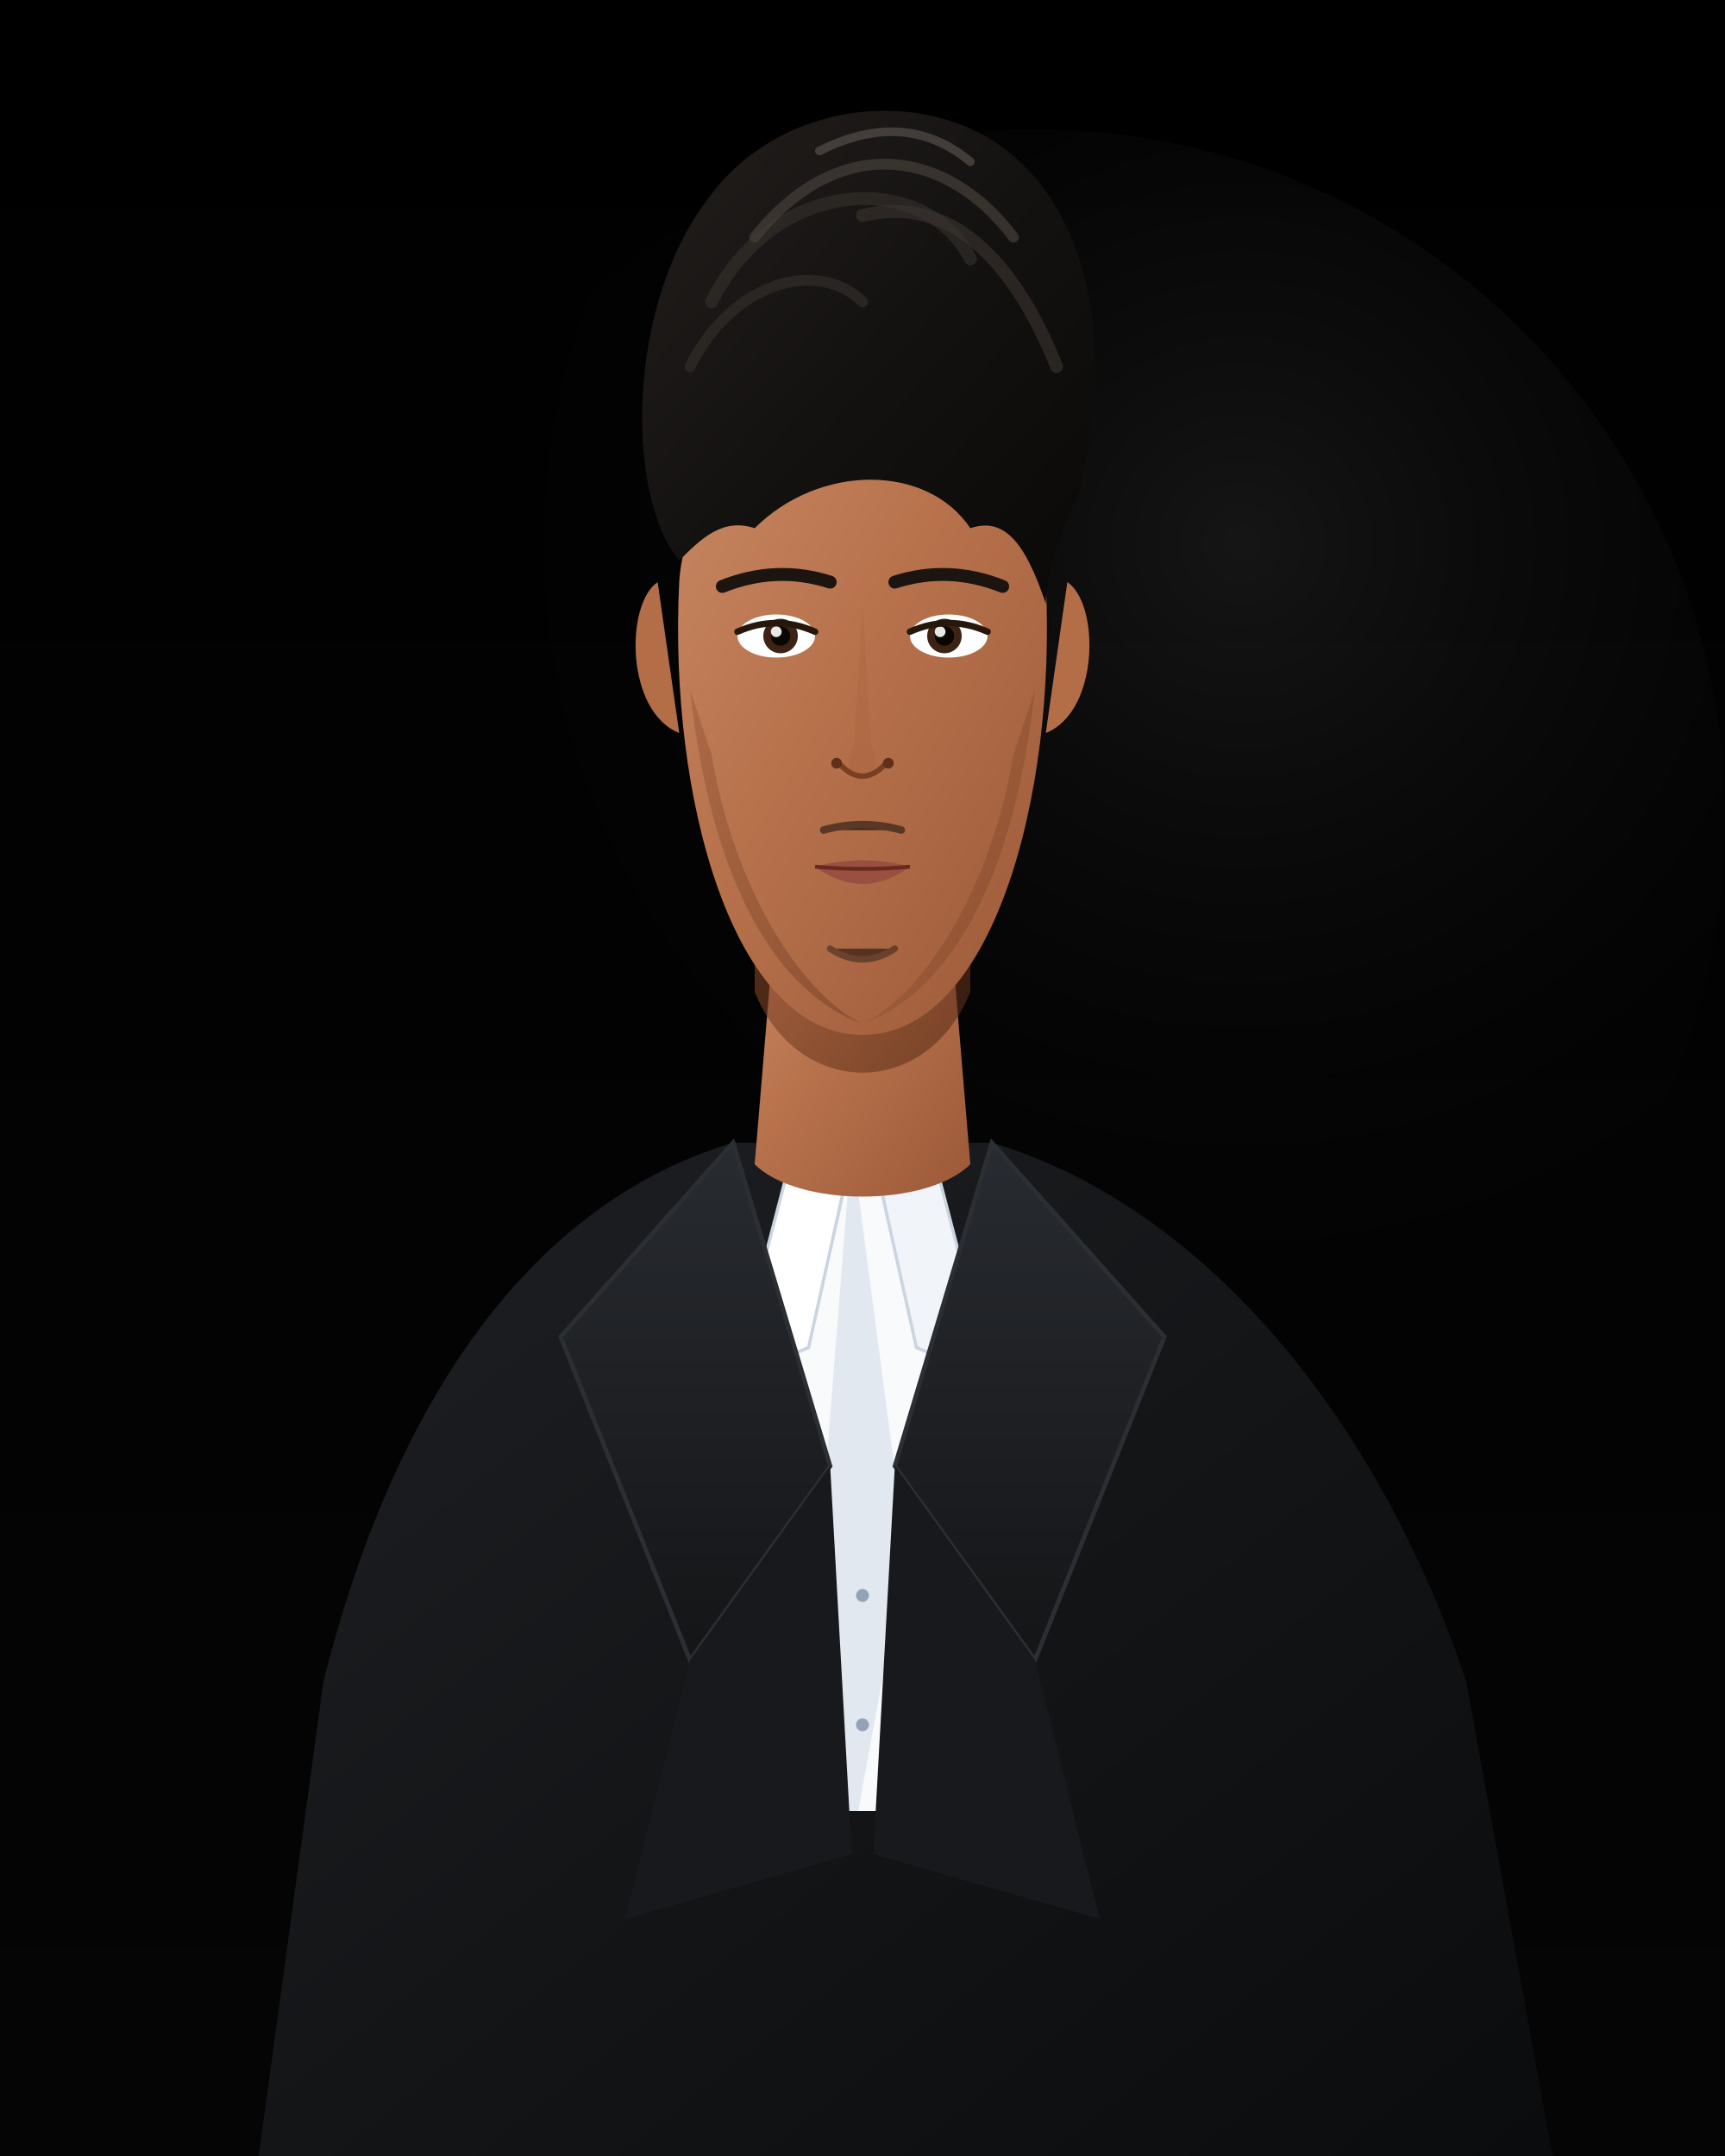
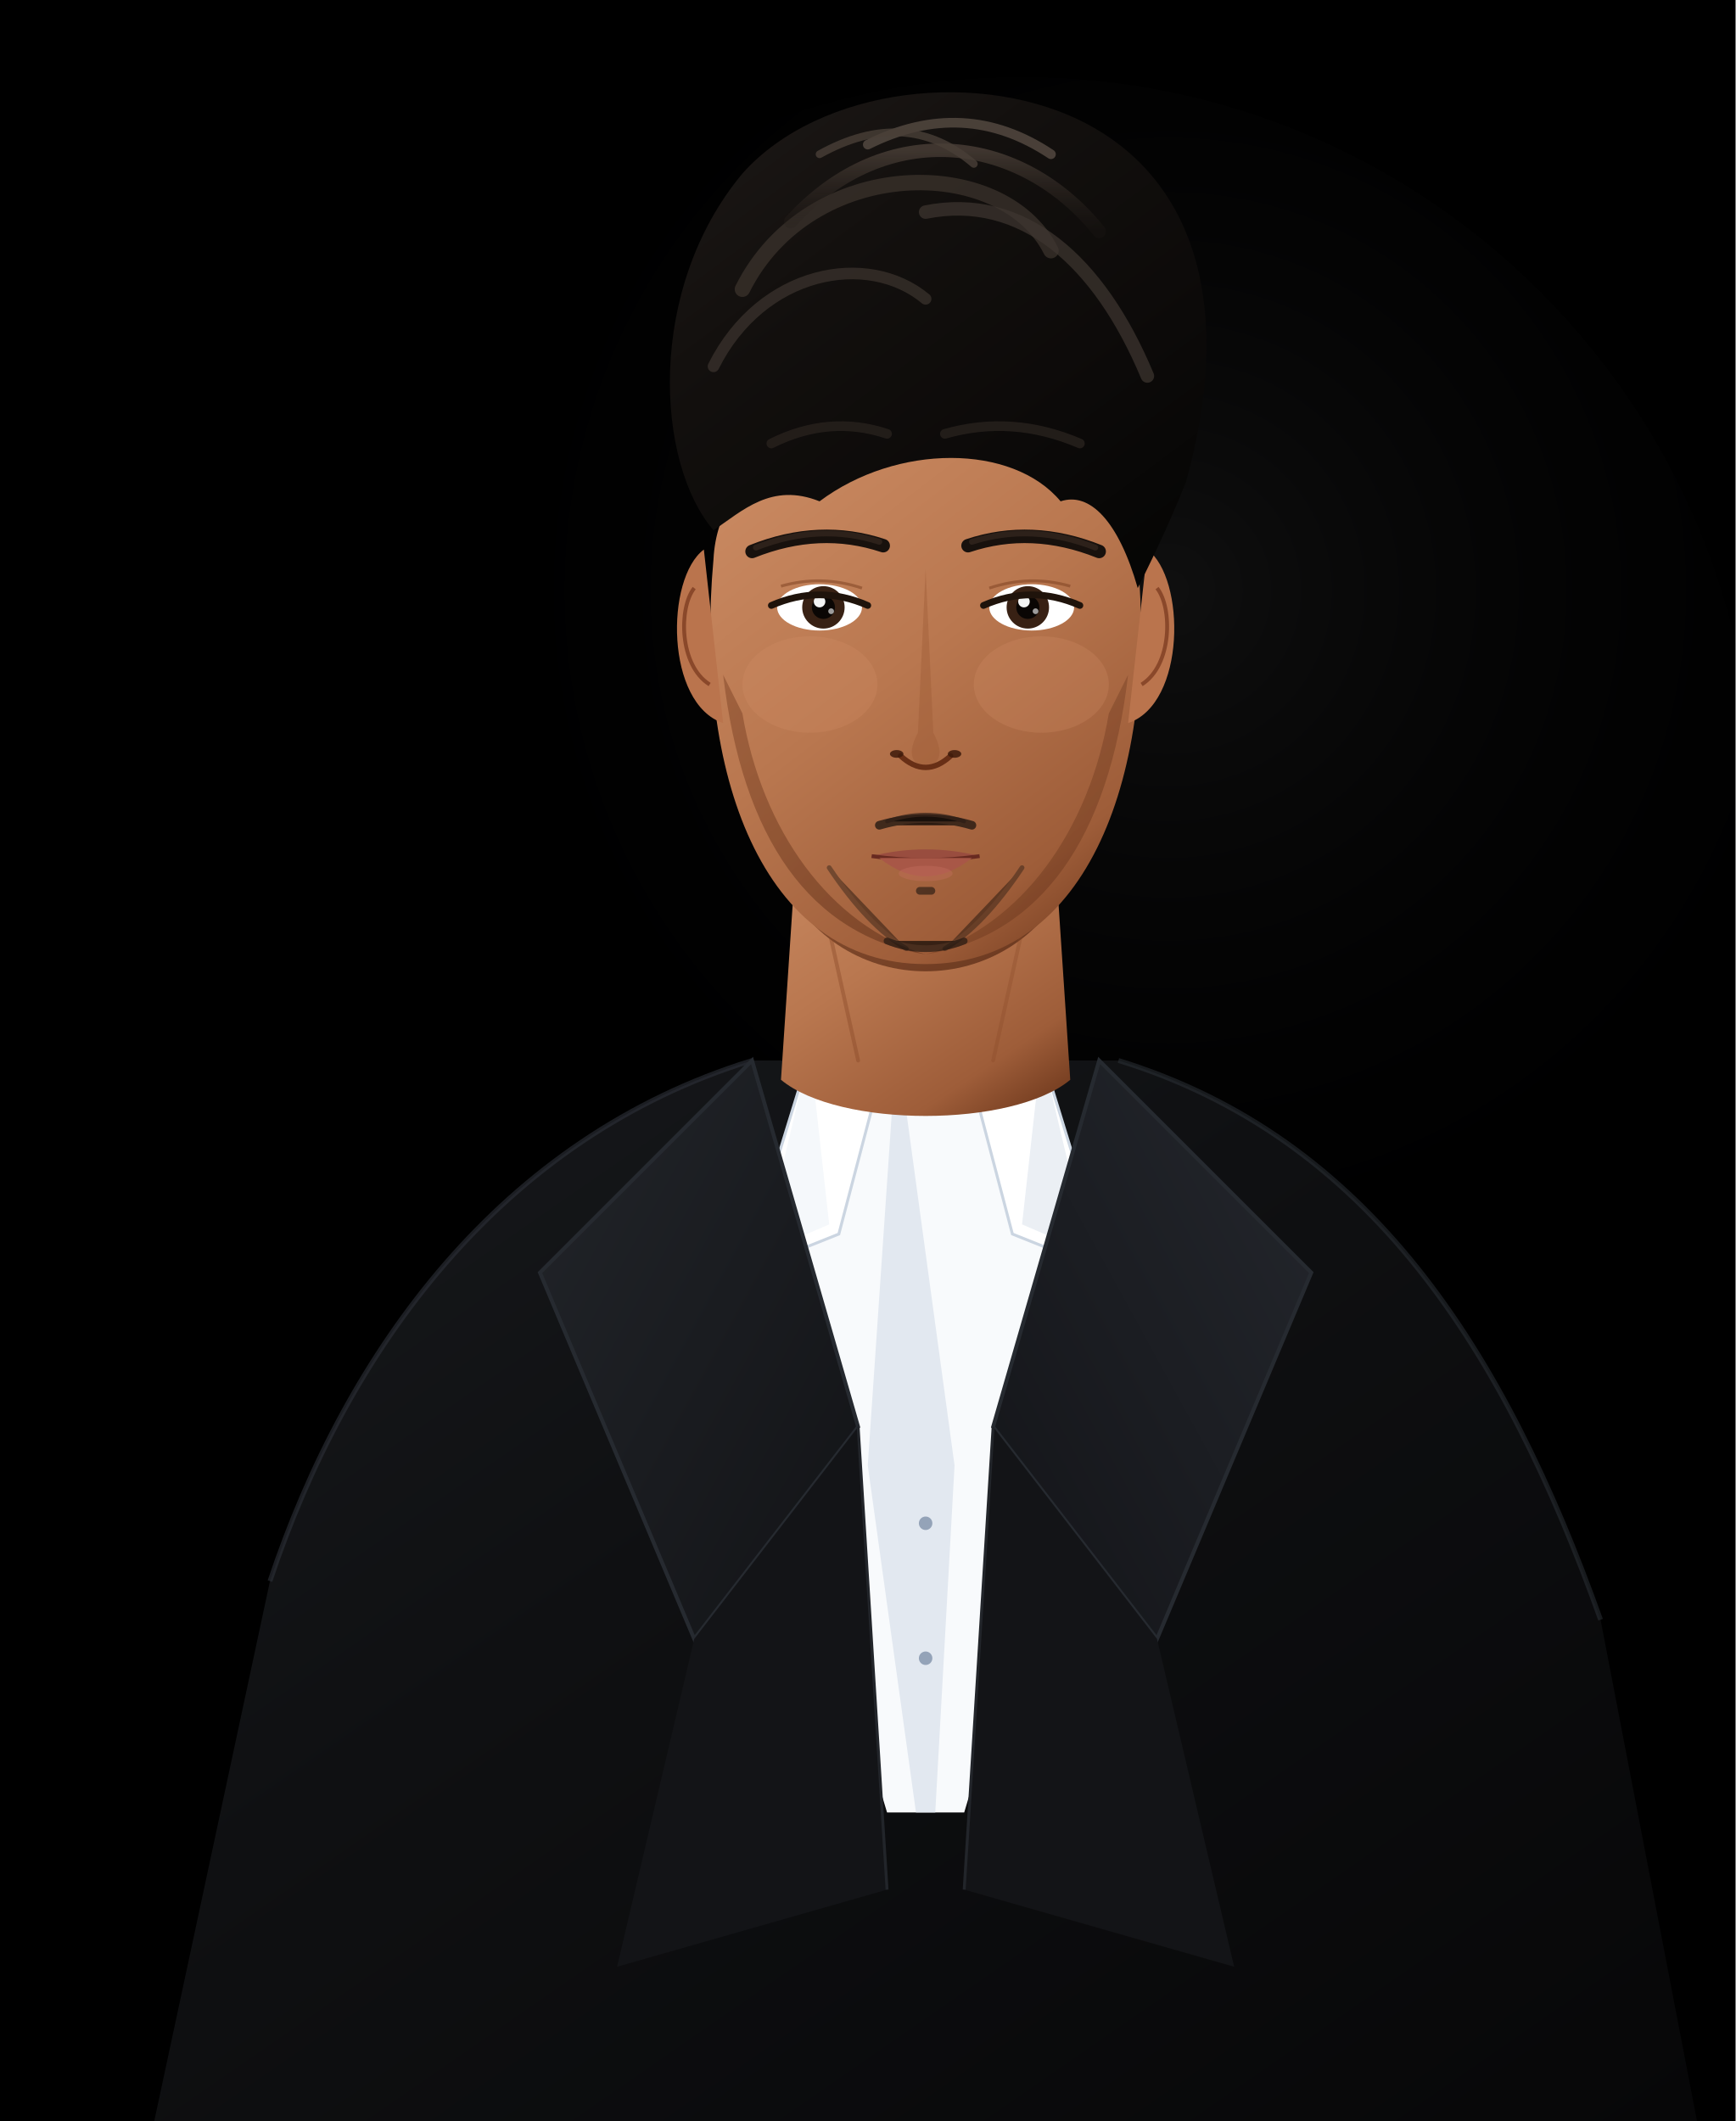
- <svg xmlns="http://www.w3.org/2000/svg" viewBox="0 0 800 1000" width="100%" height="100%">
+ <svg xmlns="http://www.w3.org/2000/svg" viewBox="0 0 900 1100" width="100%" height="100%">
  <defs>
-     <linearGradient id="bgGrad" x1="0%" y1="0%" x2="0%" y2="100%">
+     <linearGradient id="blackBg" x1="0%" y1="0%" x2="0%" y2="100%">
      <stop offset="0%" stop-color="#000000" />
-       <stop offset="100%" stop-color="#050505" />
+       <stop offset="100%" stop-color="#000000" />
    </linearGradient>
-     <linearGradient id="skin" x1="0%" y1="0%" x2="100%" y2="100%">
-       <stop offset="0%" stop-color="#C68662" />
-       <stop offset="40%" stop-color="#B8734D" />
-       <stop offset="100%" stop-color="#9C5938" />
+     <linearGradient id="sumanthSkin" x1="20%" y1="0%" x2="80%" y2="100%">
+       <stop offset="0%" stop-color="#CA8A62" />
+       <stop offset="45%" stop-color="#B9774F" />
+       <stop offset="85%" stop-color="#9E5D39" />
+       <stop offset="100%" stop-color="#7B4224" />
    </linearGradient>
-     <linearGradient id="skinShadow" x1="0%" y1="0%" x2="100%" y2="50%">
-       <stop offset="0%" stop-color="#8A482A" />
-       <stop offset="100%" stop-color="#5E3019" />
+     <linearGradient id="contourShadow" x1="0%" y1="0%" x2="100%" y2="100%">
+       <stop offset="0%" stop-color="#70361A" />
+       <stop offset="100%" stop-color="#461E0D" />
    </linearGradient>
-     <linearGradient id="suit" x1="0%" y1="0%" x2="100%" y2="100%">
-       <stop offset="0%" stop-color="#1E2024" />
-       <stop offset="50%" stop-color="#141517" />
-       <stop offset="100%" stop-color="#0B0C0E" />
+     <linearGradient id="suitBlazer" x1="0%" y1="0%" x2="100%" y2="100%">
+       <stop offset="0%" stop-color="#181A1D" />
+       <stop offset="40%" stop-color="#0F1012" />
+       <stop offset="100%" stop-color="#070708" />
    </linearGradient>
-     <linearGradient id="lapel" x1="0%" y1="0%" x2="0%" y2="100%">
-       <stop offset="0%" stop-color="#282B30" />
-       <stop offset="100%" stop-color="#141517" />
+     <linearGradient id="lapelLeft" x1="0%" y1="0%" x2="100%" y2="100%">
+       <stop offset="0%" stop-color="#22252A" />
+       <stop offset="100%" stop-color="#121316" />
    </linearGradient>
-     <linearGradient id="hair" x1="0%" y1="0%" x2="100%" y2="100%">
-       <stop offset="0%" stop-color="#221E1C" />
-       <stop offset="50%" stop-color="#141211" />
-       <stop offset="100%" stop-color="#0A0908" />
+     <linearGradient id="lapelRight" x1="100%" y1="0%" x2="0%" y2="100%">
+       <stop offset="0%" stop-color="#24272D" />
+       <stop offset="100%" stop-color="#131418" />
    </linearGradient>
-     <radialGradient id="rimLight" cx="65%" cy="30%" r="60%">
-       <stop offset="0%" stop-color="rgba(255,255,255,0.08)" />
+     <linearGradient id="voluminousHair" x1="10%" y1="0%" x2="90%" y2="100%">
+       <stop offset="0%" stop-color="#1C1816" />
+       <stop offset="30%" stop-color="#13100E" />
+       <stop offset="70%" stop-color="#0C0A09" />
+       <stop offset="100%" stop-color="#050504" />
+     </linearGradient>
+     <linearGradient id="hairHighlight" x1="0%" y1="0%" x2="0%" y2="100%">
+       <stop offset="0%" stop-color="#4A3F37" stop-opacity="0.8" />
+       <stop offset="100%" stop-color="#221C18" stop-opacity="0.2" />
+     </linearGradient>
+     <radialGradient id="studioAmbient" cx="60%" cy="35%" r="70%">
+       <stop offset="0%" stop-color="rgba(255,255,255,0.06)" />
+       <stop offset="60%" stop-color="rgba(20,20,25,0.02)" />
      <stop offset="100%" stop-color="rgba(0,0,0,0)" />
    </radialGradient>
  </defs>
-   <rect width="800" height="1000" fill="url(#bgGrad)" />
-   <circle cx="480" cy="380" r="320" fill="url(#rimLight)" />
-   <g id="body">
-     <path d="M 120 1000 L 150 780 C 180 660, 240 560, 340 530 L 460 530 C 560 560, 640 660, 680 780 L 720 1000 Z" fill="url(#suit)" />
-     <path d="M 370 520 L 430 520 L 460 670 L 420 840 L 380 840 L 340 670 Z" fill="#F8FAFC" />
-     <path d="M 395 530 L 420 720 L 398 840 L 392 840 L 380 720 Z" fill="#E2E8F0" />
-     <path d="M 370 525 L 340 640 L 375 625 L 395 535 Z" fill="#FFFFFF" stroke="#CBD5E1" stroke-width="1.5" />
-     <path d="M 430 525 L 460 640 L 425 625 L 405 535 Z" fill="#F1F5F9" stroke="#CBD5E1" stroke-width="1.5" />
-     <circle cx="400" cy="740" r="3" fill="#94A3B8" />
-     <circle cx="400" cy="800" r="3" fill="#94A3B8" />
-     <path d="M 260 620 L 340 530 L 385 680 L 320 770 L 260 620 Z" fill="url(#lapel)" stroke="#2B2E33" stroke-width="2" />
-     <path d="M 320 770 L 385 680 L 395 860 L 290 890 Z" fill="#17191C" />
-     <path d="M 540 620 L 460 530 L 415 680 L 480 770 L 540 620 Z" fill="url(#lapel)" stroke="#2B2E33" stroke-width="2" />
-     <path d="M 480 770 L 415 680 L 405 860 L 510 890 Z" fill="#17191C" />
+   <rect width="900" height="1100" fill="url(#blackBg)" />
+   <circle cx="530" cy="420" r="380" fill="url(#studioAmbient)" />
+   <g id="blazer-torso">
+     <path d="M 80 1100 L 140 820 C 180 700, 260 590, 390 550 L 580 550 C 710 590, 780 700, 830 840 L 880 1100 Z" fill="url(#suitBlazer)" />
+     <path d="M 140 820 C 180 700, 260 590, 390 550" stroke="#2D3138" stroke-width="2.5" fill="none" opacity="0.6" />
+     <path d="M 580 550 C 710 590, 780 700, 830 840" stroke="#2E333A" stroke-width="2.5" fill="none" opacity="0.5" />
+     <path d="M 430 530 L 530 530 L 560 740 L 500 940 L 460 940 L 400 740 Z" fill="#F8FAFC" />
+     <path d="M 465 540 L 495 760 L 485 940 L 475 940 L 450 760 Z" fill="#E2E8F0" />
+     <path d="M 425 530 L 385 660 L 435 640 L 460 545 Z" fill="#FFFFFF" stroke="#CBD5E1" stroke-width="1.5" />
+     <path d="M 420 545 L 395 650 L 430 635 Z" fill="#F1F5F9" opacity="0.7" />
+     <path d="M 535 530 L 575 660 L 525 640 L 500 545 Z" fill="#FFFFFF" stroke="#CBD5E1" stroke-width="1.5" />
+     <path d="M 540 545 L 565 650 L 530 635 Z" fill="#E2E8F0" opacity="0.7" />
+     <circle cx="480" cy="790" r="3.5" fill="#94A3B8" />
+     <circle cx="480" cy="860" r="3.5" fill="#94A3B8" />
+     <path d="M 280 660 L 390 550 L 445 740 L 360 850 L 280 660 Z" fill="url(#lapelLeft)" stroke="#262A30" stroke-width="2" />
+     <path d="M 360 850 L 445 740 L 460 980 L 320 1020 Z" fill="#131417" />
+     <path d="M 445 740 L 460 980" stroke="#22252A" stroke-width="1.5" />
+     <path d="M 680 660 L 570 550 L 515 740 L 600 850 L 680 660 Z" fill="url(#lapelRight)" stroke="#262A30" stroke-width="2" />
+     <path d="M 600 850 L 515 740 L 500 980 L 640 1020 Z" fill="#131417" />
+     <path d="M 515 740 L 500 980" stroke="#22252A" stroke-width="1.5" />
  </g>
  <g id="neck">
-     <path d="M 360 420 L 350 540 C 370 560, 430 560, 450 540 L 440 420 Z" fill="url(#skin)" />
-     <path d="M 350 420 C 370 480, 430 480, 450 420 L 450 460 C 430 510, 370 510, 350 460 Z" fill="url(#skinShadow)" opacity="0.6" />
+     <path d="M 415 410 L 405 560 C 435 585, 525 585, 555 560 L 545 410 Z" fill="url(#sumanthSkin)" />
+     <path d="M 405 410 C 435 480, 525 480, 555 410 L 555 455 C 525 520, 435 520, 405 455 Z" fill="url(#contourShadow)" opacity="0.65" />
+     <path d="M 425 460 L 445 550" stroke="#874726" stroke-width="2" opacity="0.4" stroke-linecap="round" />
+     <path d="M 535 460 L 515 550" stroke="#874726" stroke-width="2" opacity="0.3" stroke-linecap="round" />
  </g>
  <g id="face">
-     <path d="M 315 270 C 310 370, 340 480, 400 480 C 460 480, 490 370, 485 270 C 480 180, 320 180, 315 270 Z" fill="url(#skin)" />
-     <path d="M 305 270 C 290 280, 290 330, 315 340 Z" fill="#B36E48" />
-     <path d="M 495 270 C 510 280, 510 330, 485 340 Z" fill="#B36E48" />
-     <path d="M 320 320 C 330 410, 360 460, 400 475 C 370 460, 340 410, 330 350 Z" fill="url(#skinShadow)" opacity="0.35" />
-     <path d="M 480 320 C 470 410, 440 460, 400 475 C 430 460, 460 410, 470 350 Z" fill="url(#skinShadow)" opacity="0.25" />
-     <ellipse cx="360" cy="295" rx="18" ry="10" fill="#FFFFFF" />
-     <circle cx="362" cy="295" r="8" fill="#3D2314" />
-     <circle cx="362" cy="295" r="4.5" fill="#0A0604" />
-     <circle cx="360" cy="293" r="2.5" fill="#FFFFFF" opacity="0.9" />
-     <path d="M 342 293 Q 360 285 378 293" stroke="#26170D" stroke-width="3" fill="none" stroke-linecap="round" />
-     <ellipse cx="440" cy="295" rx="18" ry="10" fill="#FFFFFF" />
-     <circle cx="438" cy="295" r="8" fill="#3D2314" />
-     <circle cx="438" cy="295" r="4.5" fill="#0A0604" />
-     <circle cx="436" cy="293" r="2.5" fill="#FFFFFF" opacity="0.9" />
-     <path d="M 422 293 Q 440 285 458 293" stroke="#26170D" stroke-width="3" fill="none" stroke-linecap="round" />
-     <path d="M 335 272 Q 360 262 385 270" stroke="#1C140F" stroke-width="6" fill="none" stroke-linecap="round" />
-     <path d="M 415 270 Q 440 262 465 272" stroke="#1C140F" stroke-width="6" fill="none" stroke-linecap="round" />
-     <path d="M 400 280 L 396 345 Q 390 358 400 360 Q 410 358 404 345 Z" fill="#AA643E" opacity="0.4" />
-     <path d="M 390 355 Q 400 365 410 355" stroke="#7A3F20" stroke-width="2.5" fill="none" stroke-linecap="round" />
-     <circle cx="388" cy="354" r="2.5" fill="#5E3019" />
-     <circle cx="412" cy="354" r="2.5" fill="#5E3019" />
-     <path d="M 382 385 Q 400 380 418 385" stroke="#2A1B14" stroke-width="3.5" stroke-linecap="round" opacity="0.65" />
-     <path d="M 385 440 Q 400 450 415 440" stroke="#2A1B14" stroke-width="3" stroke-linecap="round" opacity="0.5" />
-     <path d="M 378 402 Q 400 396 422 402 Q 400 418 378 402 Z" fill="#995040" />
-     <path d="M 378 402 Q 400 404 422 402" stroke="#68291F" stroke-width="1.8" fill="none" />
+     <path d="M 370 290               C 360 400, 395 500, 480 500               C 565 500, 600 400, 590 290               C 585 190, 375 190, 370 290 Z" fill="url(#sumanthSkin)" />
+     <path d="M 365 285 C 345 300, 345 365, 375 375 Z" fill="#BA744D" />
+     <path d="M 360 305 C 352 315, 352 345, 368 355" stroke="#8A482A" stroke-width="2" fill="none" />
+     <path d="M 595 285 C 615 300, 615 365, 585 375 Z" fill="#BA744D" />
+     <path d="M 600 305 C 608 315, 608 345, 592 355" stroke="#8A482A" stroke-width="2" fill="none" />
+     <path d="M 375 350 C 385 435, 420 485, 480 495 C 430 480, 395 430, 385 370 Z" fill="url(#contourShadow)" opacity="0.4" />
+     <path d="M 585 350 C 575 435, 540 485, 480 495 C 530 480, 565 430, 575 370 Z" fill="url(#contourShadow)" opacity="0.3" />
+     <ellipse cx="420" cy="355" rx="35" ry="25" fill="#D48F68" opacity="0.25" />
+     <ellipse cx="540" cy="355" rx="35" ry="25" fill="#D48F68" opacity="0.25" />
+     <ellipse cx="425" cy="315" rx="22" ry="12" fill="#FFFFFF" />
+     <ellipse cx="427" cy="315" rx="11" ry="11" fill="#382114" />
+     <circle cx="427" cy="315" r="6" fill="#0A0604" />
+     <circle cx="425" cy="312" r="3" fill="#FFFFFF" opacity="0.95" />
+     <circle cx="431" cy="317" r="1.5" fill="#FFFFFF" opacity="0.6" />
+     <path d="M 400 314 Q 425 303 450 314" stroke="#1F130B" stroke-width="3.5" fill="none" stroke-linecap="round" />
+     <path d="M 405 304 Q 426 298 447 305" stroke="#7A3D1E" stroke-width="1.5" fill="none" opacity="0.5" />
+     <ellipse cx="535" cy="315" rx="22" ry="12" fill="#FFFFFF" />
+     <ellipse cx="533" cy="315" rx="11" ry="11" fill="#382114" />
+     <circle cx="533" cy="315" r="6" fill="#0A0604" />
+     <circle cx="531" cy="312" r="3" fill="#FFFFFF" opacity="0.95" />
+     <circle cx="537" cy="317" r="1.5" fill="#FFFFFF" opacity="0.6" />
+     <path d="M 510 314 Q 535 303 560 314" stroke="#1F130B" stroke-width="3.5" fill="none" stroke-linecap="round" />
+     <path d="M 513 305 Q 534 298 555 304" stroke="#7A3D1E" stroke-width="1.5" fill="none" opacity="0.5" />
+     <path d="M 390 286 Q 425 272 458 283" stroke="#18110D" stroke-width="7" fill="none" stroke-linecap="round" />
+     <path d="M 392 284 Q 425 271 456 281" stroke="#2D211A" stroke-width="3" fill="none" stroke-linecap="round" />
+     <path d="M 502 283 Q 535 272 570 286" stroke="#18110D" stroke-width="7" fill="none" stroke-linecap="round" />
+     <path d="M 504 281 Q 535 271 568 284" stroke="#2D211A" stroke-width="3" fill="none" stroke-linecap="round" />
+     <path d="M 480 295 L 476 380 Q 468 395 480 398 Q 492 395 484 380 Z" fill="#995632" opacity="0.35" />
+     <path d="M 467 392 Q 480 404 493 392" stroke="#682F16" stroke-width="2.8" fill="none" stroke-linecap="round" />
+     <ellipse cx="465" cy="391" rx="3.5" ry="2" fill="#3D1A0B" opacity="0.85" />
+     <ellipse cx="495" cy="391" rx="3.5" ry="2" fill="#3D1A0B" opacity="0.85" />
+     <path d="M 456 428 Q 480 421 504 428" stroke="#1C140F" stroke-width="4.5" stroke-linecap="round" opacity="0.75" />
+     <path d="M 460 426 Q 480 419 500 426" stroke="#2A1B14" stroke-width="2" stroke-linecap="round" opacity="0.6" />
+     <path d="M 477 462 L 483 462" stroke="#1C140F" stroke-width="4" stroke-linecap="round" opacity="0.6" />
+     <path d="M 460 488 Q 480 496 500 488" stroke="#1C140F" stroke-width="3.5" stroke-linecap="round" opacity="0.65" />
+     <path d="M 430 450 Q 450 480 470 492" stroke="#1C140F" stroke-width="2.5" stroke-linecap="round" opacity="0.4" />
+     <path d="M 530 450 Q 510 480 490 492" stroke="#1C140F" stroke-width="2.5" stroke-linecap="round" opacity="0.4" />
+     <path d="M 452 444 Q 480 437 508 444 Q 480 454 452 444 Z" fill="#994D3F" />
+     <path d="M 452 444 Q 480 448 508 444" stroke="#682A20" stroke-width="2" fill="none" />
+     <path d="M 456 445 Q 480 464 504 445 Z" fill="#A85747" />
+     <ellipse cx="480" cy="453" rx="14" ry="4" fill="#C26D5C" opacity="0.4" />
  </g>
-   <g id="hair">
-     <path d="M 315 260               C 290 230, 290 140, 330 90               C 360 50, 420 40, 460 65               C 500 90, 520 150, 500 230               C 490 250, 485 270, 485 280              C 475 250, 465 240, 450 245              C 430 215, 380 215, 350 245              C 335 240, 325 250, 315 260 Z" fill="url(#hair)" />
-     <path d="M 330 140 C 360 80, 430 80, 450 120" stroke="#36302B" stroke-width="6" fill="none" stroke-linecap="round" opacity="0.6" />
-     <path d="M 350 110 C 390 60, 440 70, 470 110" stroke="#453E38" stroke-width="5" fill="none" stroke-linecap="round" opacity="0.7" />
-     <path d="M 320 170 C 340 130, 380 120, 400 140" stroke="#36302B" stroke-width="5" fill="none" stroke-linecap="round" opacity="0.6" />
-     <path d="M 400 100 C 440 90, 470 120, 490 170" stroke="#3A332E" stroke-width="6" fill="none" stroke-linecap="round" opacity="0.6" />
-     <path d="M 380 70 Q 420 50 450 75" stroke="#4E4742" stroke-width="4" fill="none" stroke-linecap="round" opacity="0.8" />
+   <g id="voluminous-hair">
+     <path d="M 370 275               C 340 240, 335 150, 385 90               C 425 45, 510 35, 565 65               C 620 95, 640 160, 615 250               C 605 275, 595 295, 590 305              C 580 270, 565 255, 550 260              C 525 230, 465 230, 425 260              C 400 250, 385 265, 370 275 Z" fill="url(#voluminousHair)" />
+     <path d="M 385 150 C 420 80, 520 80, 545 130" stroke="#3D342D" stroke-width="8" fill="none" stroke-linecap="round" opacity="0.7" />
+     <path d="M 410 115 C 460 60, 530 70, 570 120" stroke="url(#hairHighlight)" stroke-width="7" fill="none" stroke-linecap="round" />
+     <path d="M 370 190 C 395 140, 450 130, 480 155" stroke="#3A322C" stroke-width="6" fill="none" stroke-linecap="round" opacity="0.75" />
+     <path d="M 480 110 C 530 100, 570 135, 595 195" stroke="#3E3630" stroke-width="7" fill="none" stroke-linecap="round" opacity="0.7" />
+     <path d="M 450 75 Q 500 50, 545 80" stroke="#524840" stroke-width="5" fill="none" stroke-linecap="round" opacity="0.85" />
+     <path d="M 425 80 Q 470 55, 505 85" stroke="#483F37" stroke-width="4" fill="none" stroke-linecap="round" opacity="0.8" />
+     <path d="M 400 230 Q 430 215, 460 225" stroke="#251F1B" stroke-width="5" fill="none" stroke-linecap="round" opacity="0.9" />
+     <path d="M 490 225 Q 525 215, 560 230" stroke="#251F1B" stroke-width="5" fill="none" stroke-linecap="round" opacity="0.9" />
  </g>
</svg>
